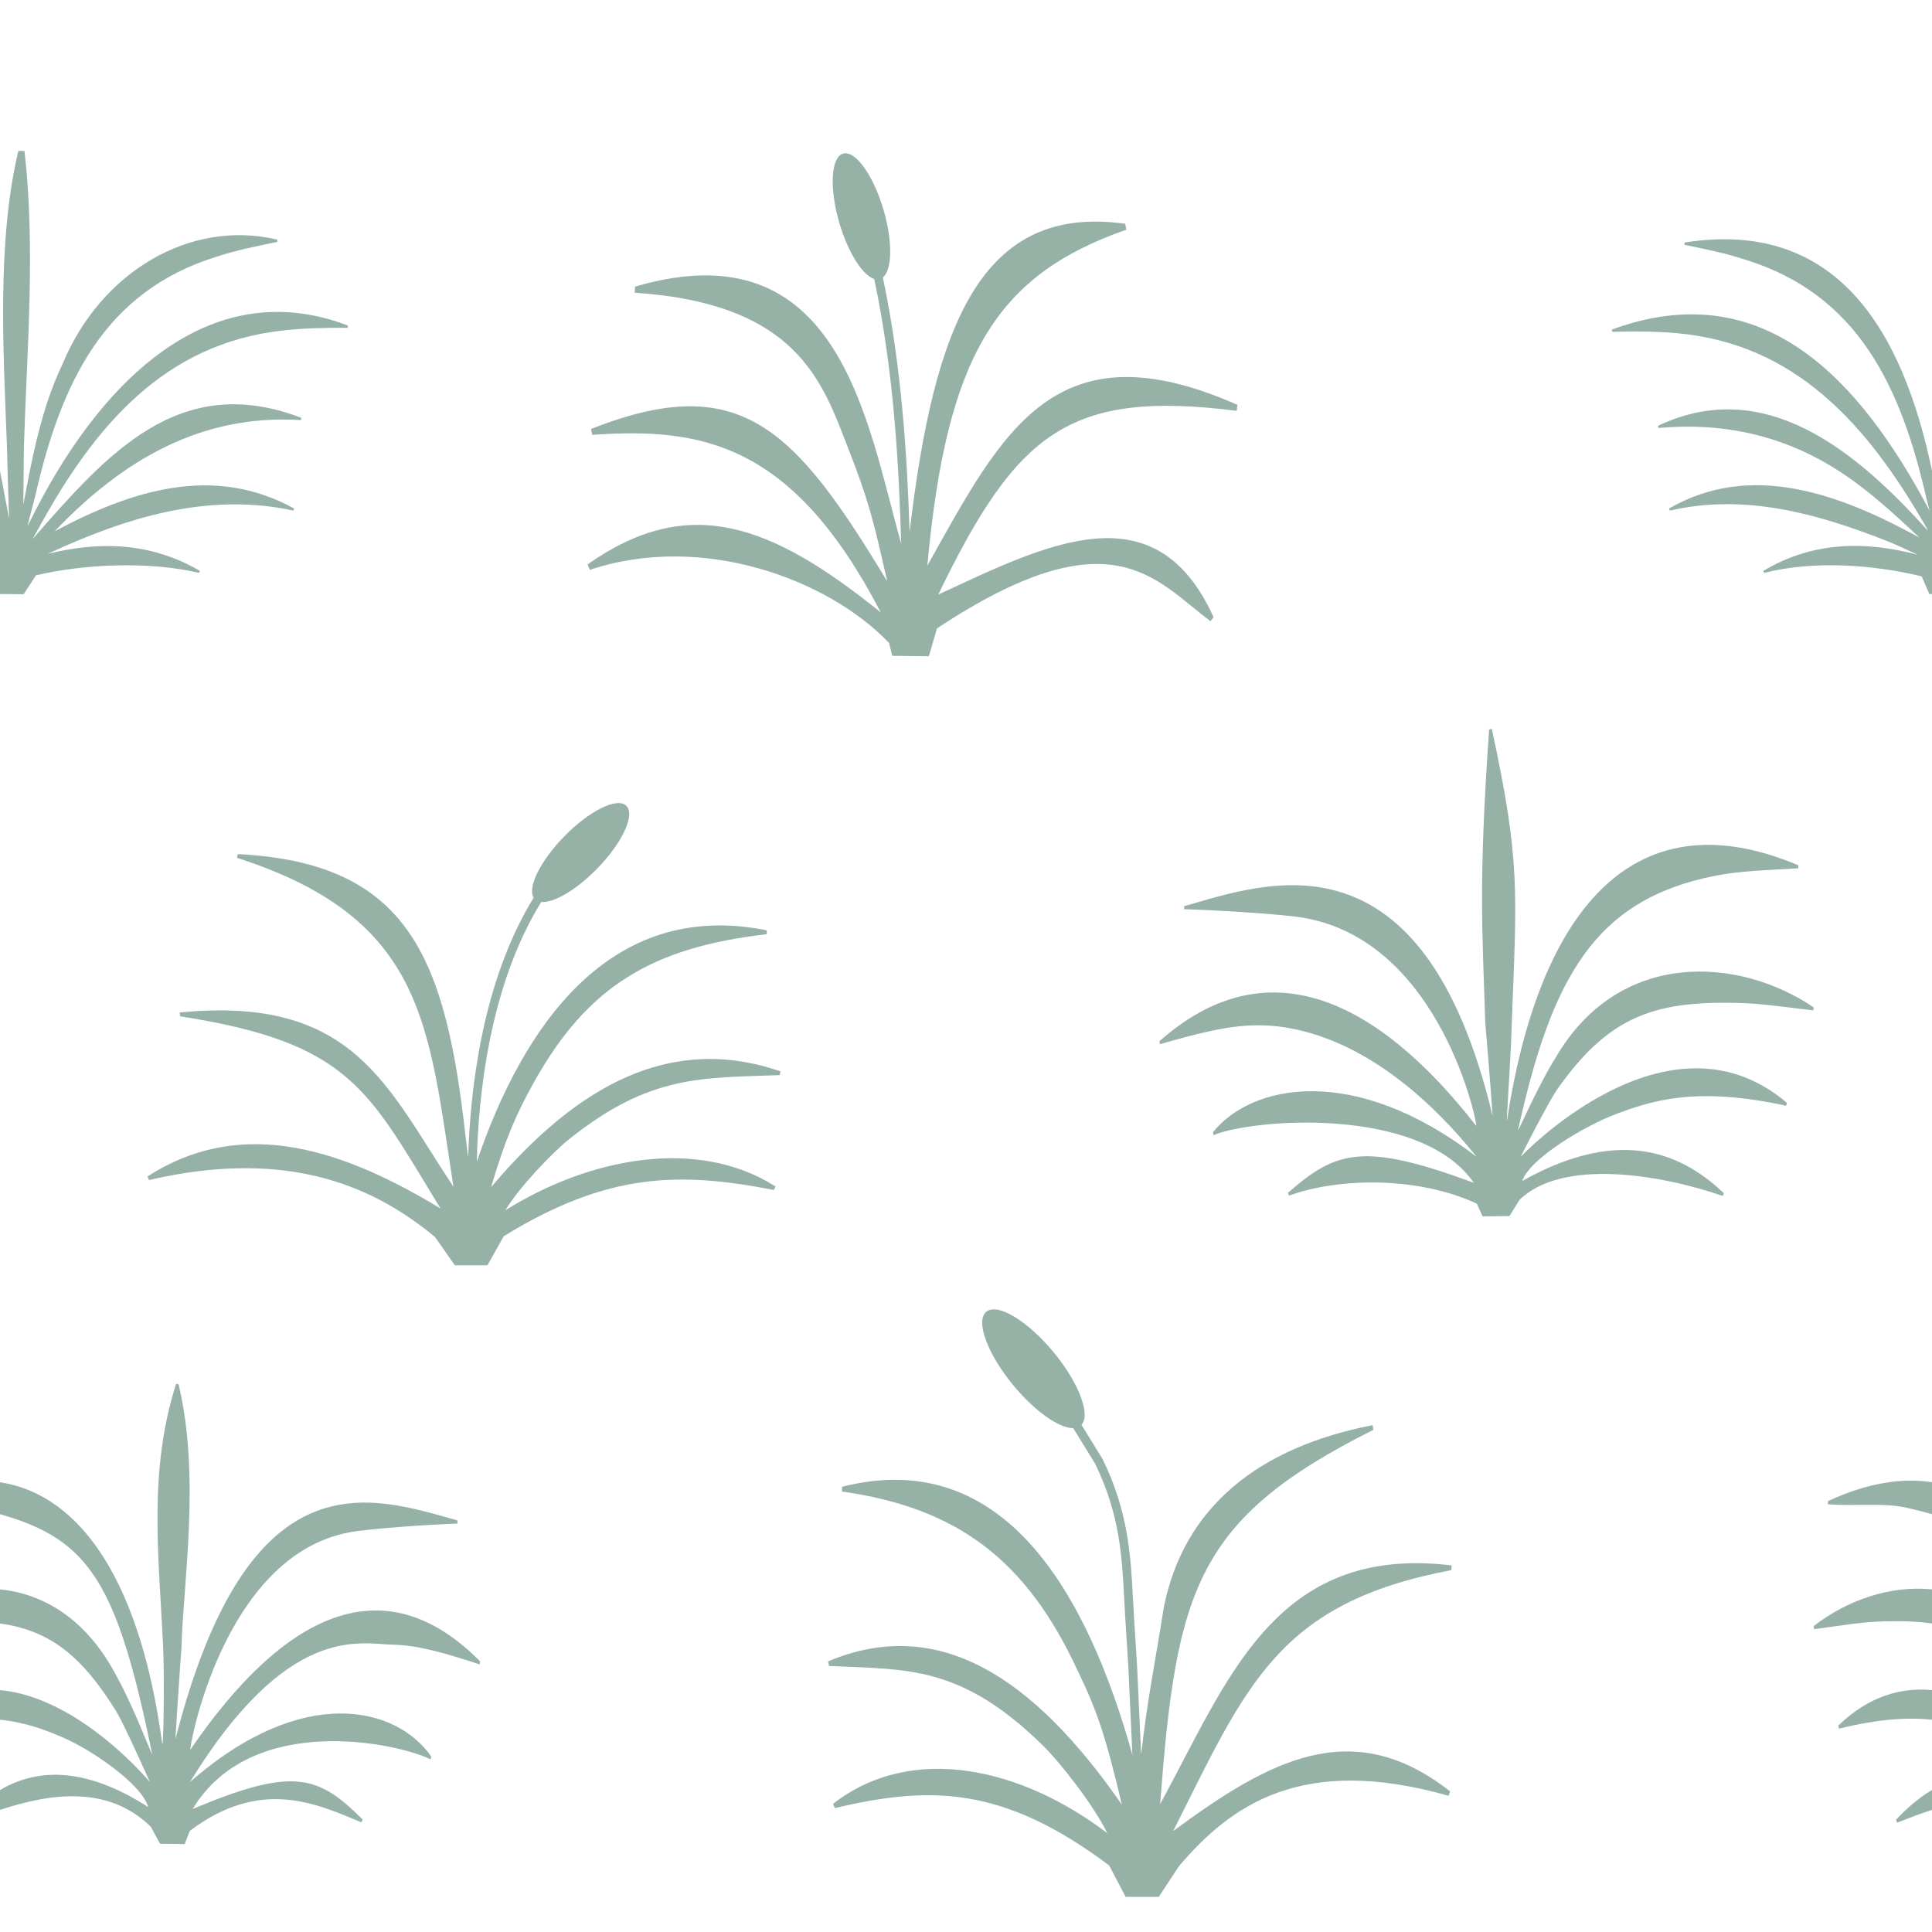
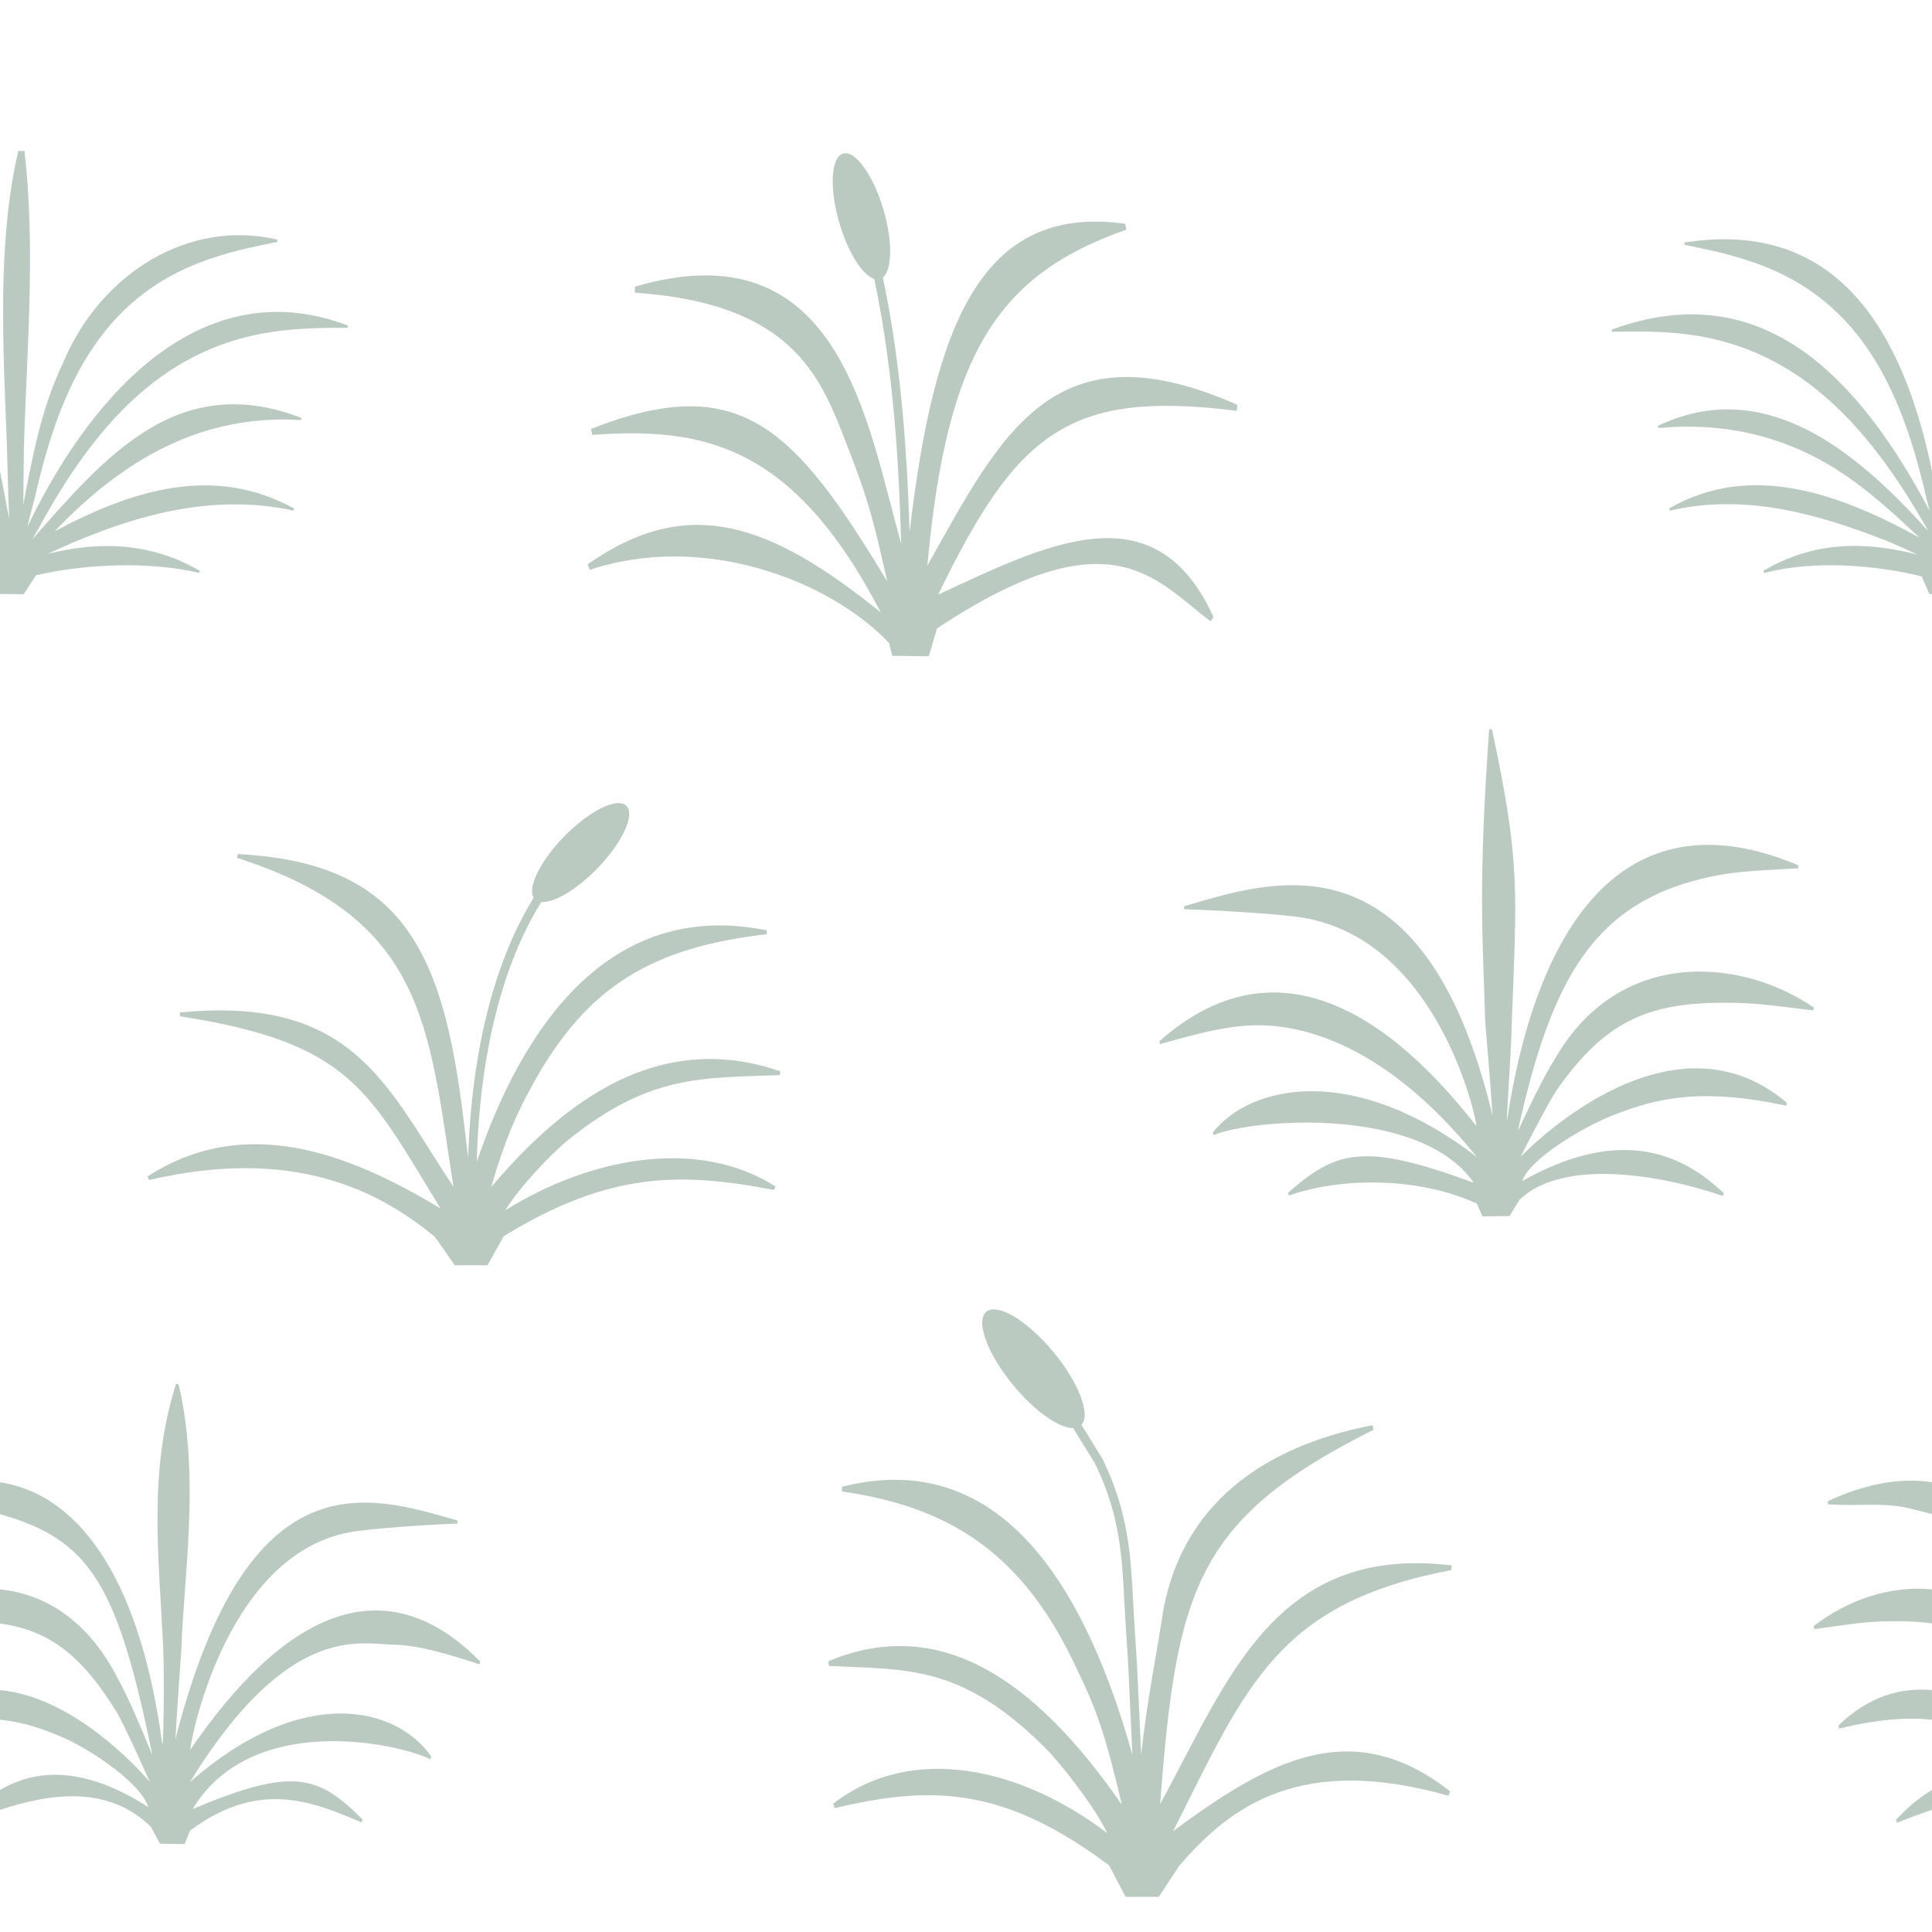
<svg xmlns="http://www.w3.org/2000/svg" id="Layer_1" width="70" height="70" viewBox="0 0 70 70">
  <rect width="70" height="70" fill="none" />
-   <path d="M14.245,59.589c.935,.023,1.929,.322,3.134,.715,0,0,.014-.113,.014-.112-3.519-3.558-7.157-1.674-10.494,3.199-.077,.112,1.135-7.019,5.775-7.875,.689-.127,2.747-.274,3.901-.314,0,0-.003-.114-.003-.114-3.159-.891-7.56-2.442-10.216,7.926,.06-1.102,.218-3.308,.218-3.308,.063-2.374,.697-6.202-.104-9.549,0,0-.091-.016-.091-.016-1.008,3.172-.628,6.209-.47,9.47,.054,1.11,.015,3.922-.035,3.545-.751-5.577-2.797-8.976-5.875-9.451v1.156c3.248,.919,4.247,2.504,5.513,8.687,.045,.198-.643-1.647-1.246-2.738-1.083-2.119-2.657-3.063-4.267-3.224v1.235c1.76,.249,2.945,1.114,4.247,3.242,.281,.51,.643,1.299,1.186,2.506-.009-.008-2.537-3.071-5.432-3.333v1.073c.941,.097,1.635,.369,2.264,.636,1.024,.436,2.862,1.681,3.108,2.529-2.426-1.556-4.141-1.342-5.372-.618v.719c1.823-.599,3.912-.909,5.466,.614l.331,.612,.893,.013,.19-.481c2.576-1.941,4.603-.975,6.219-.305,.021-.061,.015-.044,.037-.105-1.61-1.612-2.517-1.911-6.155-.379,2.127-3.526,7.41-2.401,8.62-1.798,0,0,.019-.111,.019-.111-1.245-1.789-4.639-2.661-8.74,.935,3.558-5.781,6.162-5.009,7.366-4.979Z" fill="#96b1a5" />
-   <path d="M18.25,44.793l-.588,1.05h-1.184l-.717-1.025c-2.043-1.688-5.132-3.281-10.361-2.063,0,0-.055-.128-.055-.129,3.5-2.259,7.21-.901,10.617,1.16-2.621-4.272-3.238-5.999-9.434-6.963,0,0-.018-.138-.018-.138,6.322-.626,7.507,2.7,9.92,6.314-.912-5.832-1.003-9.717-7.843-11.918,0,0,.031-.136,.031-.136,6.207,.314,7.531,3.781,8.253,10.258l.092,.739c.071-2.447,.507-6.389,2.372-9.415-.229-.375,.241-1.334,1.105-2.219,.915-.937,1.924-1.435,2.253-1.113s-.144,1.343-1.059,2.279c-.756,.774-1.575,1.247-2.023,1.207-1.874,3.021-2.281,7.012-2.336,9.414,1.62-4.772,4.744-9.555,10.504-8.387,0,0,.004,.139,.004,.14-4.135,.477-6.483,1.865-8.433,5.356-.668,1.196-1.059,2.119-1.556,3.809,3.15-3.728,6.535-5.554,10.485-4.196l-.033,.136c-2.789,.109-4.688-.034-7.625,2.322-.644,.516-1.83,1.77-2.311,2.576,3.054-1.911,6.971-2.66,9.789-.862,0,0-.06,.126-.06,.126-3.392-.658-5.992-.658-9.792,1.678Z" fill="#96b1a5" />
-   <path d="M31.912,22.188c-3.205-6.172-6.524-6.704-10.454-6.433l-.045-.213c5.416-2.136,7.371-.036,10.732,5.519-.486-2.15-.66-2.894-1.418-4.831-.928-2.373-1.807-5.226-7.727-5.625,0-0,.006-.22,.006-.22,7.43-2.177,8.396,4.883,9.645,9.311-.075-2.593-.24-6.102-.97-9.56l-.02-.034c-.42-.147-.939-.962-1.25-2.026-.368-1.256-.307-2.38,.135-2.51,.443-.13,1.099,.784,1.467,2.04,.334,1.142,.314,2.171-.025,2.447,.701,3.314,.886,6.666,.968,9.23,.88-7.503,2.587-11.907,7.811-11.175-0-0,.042,.214,.042,.214-4.721,1.65-6.511,4.57-7.21,12.174,2.737-4.896,4.632-8.74,11.235-5.828-0-0-.025,.217-.025,.217-6.097-.769-7.976,.804-10.816,6.659,3.943-1.83,7.866-3.845,9.976,.817,0,0-.11,.146-.11,.146-2.001-1.487-3.576-3.932-9.91,.261l-.295,1.01-1.328-.016-.111-.464c-2.22-2.331-6.801-4.006-10.843-2.651,0-0-.082-.198-.082-.198,3.657-2.575,6.628-1.482,10.622,1.74Z" fill="#96b1a5" />
-   <path d="M.176,17.984c.054,.268,.105,.537,.155,.807-.032-.924-.062-1.806-.079-2.602C.117,12.647-.113,8.759,.664,5.47h.223c.404,3.52,.09,7.149-.021,10.712,0,0-.01,.973-.022,2.103,.331-1.738,.651-3.482,1.425-5.101,1.379-3.328,4.618-5.253,7.777-4.502,0,0,.003,.081,.003,.081-.755,.156-1.497,.305-2.208,.54-4.06,1.26-5.628,4.551-6.565,8.67-.099,.367-.191,.738-.285,1.109,.025-.048,.048-.096,.073-.144,2.433-4.976,6.427-9.093,11.544-7.142,0,0-.012,.081-.012,.081-.802-.004-1.589,.011-2.361,.099-4.255,.474-6.788,3.415-8.838,7.167-.074,.132-.079,.143-.22,.392,2.678-3.054,5.299-6.103,9.742-4.395,0,0-.016,.08-.016,.08-3.601-.224-6.454,1.437-8.92,4.028,2.829-1.508,5.769-2.419,8.674-.824,0,0-.028,.076-.028,.076-3.084-.675-6.078,.252-8.9,1.568,1.864-.467,3.724-.422,5.509,.613,0,0-.029,.075-.029,.075-1.789-.427-4.172-.324-5.905,.089l-.447,.685-.858-.008v-4.457c.063,.303,.122,.609,.176,.917Z" fill="#96b1a5" />
-   <path d="M42.508,66.342c3.458-2.551,6.48-4.231,10.033-1.436,0,0-.055,.159-.055,.159-5.308-1.508-7.876,.325-9.773,2.554l-.728,1.107h-1.202l-.596-1.138c-3.857-2.891-6.497-2.892-9.941-2.077,0-0-.061-.156-.061-.156,2.861-2.225,6.837-1.298,9.937,1.067-.487-.998-1.692-2.549-2.345-3.188-2.982-2.915-4.909-2.738-7.74-2.873l-.033-.168c4.01-1.681,7.446,.58,10.643,5.194-.58-2.461-.895-3.401-1.604-4.86-1.843-3.988-4.338-5.895-8.536-6.486,0-0,.004-.173,.004-.173,5.877-1.49,8.884,3.876,10.518,9.715l-.149-3.229c-.002-.031-.057-.901-.089-1.406l-.022-.355c-.014-.218-.025-.436-.036-.653-.083-1.58-.161-3.073-1.06-4.918l-.789-1.278c-.509,.004-1.388-.606-2.167-1.549-.943-1.141-1.383-2.335-.981-2.668,.402-.332,1.492,.323,2.436,1.464,.915,1.107,1.353,2.261,1.012,2.633l.767,1.244c.934,1.917,1.018,3.512,1.099,5.054,.011,.216,.023,.432,.036,.65l.022,.355c.032,.51,.088,1.39,.089,1.411l.15,3.233c.22-2.013,.58-3.749,.808-5.27,.709-3.713,3.478-5.869,7.576-6.664-0-0,.031,.168,.031,.168-6.472,3.239-7.136,5.841-7.729,13.561,2.45-4.473,4.149-9.424,10.567-8.648,0-0-.019,.171-.019,.171-6.29,1.193-7.413,4.163-10.073,9.451Z" fill="#96b1a5" />
-   <path d="M55.156,42.788c3.759-2.112,5.957-.823,7.301,.442,0,0-.015,.045-.038,.101-2.237-.772-5.803-1.378-7.366,.143l-.361,.586-.976,.012-.208-.462c-2.177-1.006-5.034-.934-6.802-.292-.023-.058-.017-.042-.04-.1,1.761-1.545,2.753-1.831,6.732-.364-1.956-2.824-8.104-2.302-9.428-1.724,0,0-.021-.107-.021-.106,1.362-1.715,5.074-2.551,9.559,.896-3.568-4.423-6.74-4.801-8.056-4.772-1.022,.022-2.11,.308-3.428,.685,0,0-.015-.108-.015-.108,3.849-3.411,7.828-1.604,11.477,3.066,.084,.108-1.241-6.728-6.317-7.548-.754-.122-3.004-.263-4.266-.301,0,0,.003-.109,.003-.109,2.976-.851,8.645-2.966,11.173,7.597-.065-1.056-.264-3.358-.264-3.358-.109-3.455-.252-5.031,.139-10.644,0,0,.099-.015,.099-.015,1.045,4.855,.901,5.841,.717,10.779-.022,1.065-.219,3.735-.164,3.374,1.121-7.297,4.397-11.811,10.547-9.216l.003,.109c-1.186,.076-2.075,.085-3.034,.276-4.353,.867-5.9,3.694-7.12,9.207-.05,.19,.704-1.579,1.363-2.624,2.308-3.958,6.661-3.647,9.352-1.816l-.017,.107c-1.355-.16-1.861-.248-2.762-.271-3.072-.076-4.704,.534-6.551,3.18-.308,.489-.704,1.245-1.297,2.402,.013-.011,5.32-5.649,9.653-1.962,0,0-.026,.105-.026,.105-3.268-.708-4.842-.192-6.162,.3-1.121,.418-3.131,1.611-3.4,2.424Z" fill="#96b1a5" />
-   <path d="M66.629,62.631s-.023-.11-.023-.11c1.103-1.071,2.276-1.387,3.394-1.286v1.073c-.865-.089-1.939-.03-3.37,.324Z" fill="#96b1a5" />
-   <path d="M70,17.067v4.457l-.096-.001-.277-.639c-1.734-.424-3.918-.588-5.707-.126,0,0-.029-.075-.029-.075,1.806-1.079,3.713-1.082,5.594-.583-.366-.173-.733-.341-1.106-.495-2.542-1-5.166-1.734-7.879-1.104,0,0-.028-.076-.028-.076,2.981-1.724,6.193-.524,9.076,1.054-.906-.843-1.81-1.685-2.827-2.352-2.026-1.339-4.244-1.835-6.633-1.619,0,0-.02-.079-.02-.079,3.86-1.831,7.14,.883,9.708,3.718,.044,.048,.065,.066,.075,.074-.035-.076-.062-.126-.083-.156-2.129-3.707-4.727-6.6-8.989-6.991-.775-.072-1.563-.072-2.366-.052l-.013-.08c5.504-2.025,8.995,1.818,11.514,6.564-.037-.143-.073-.286-.111-.427-.937-4.12-2.508-7.413-6.565-8.67-.712-.235-1.454-.384-2.208-.54l.003-.082c5.539-.875,7.915,3.223,8.969,8.28Z" fill="#96b1a5" />
-   <path d="M68.732,66.039c-.021-.058-.035-.105-.035-.105,.361-.388,.791-.777,1.303-1.079v.719c-.442,.145-.869,.307-1.268,.465Z" fill="#96b1a5" />
-   <path d="M65.731,59.027l-.015-.112c1.198-.93,2.756-1.483,4.284-1.329v1.235c-.524-.074-1.099-.094-1.743-.076-.824,.023-1.286,.116-2.525,.282Z" fill="#96b1a5" />
-   <path d="M70,53.705v1.156c-.284-.08-.583-.156-.903-.229-.877-.199-1.785-.05-2.869-.13l.003-.114c1.386-.644,2.645-.857,3.769-.684Z" fill="#96b1a5" />
+   <path d="M14.245,59.589c.935,.023,1.929,.322,3.134,.715,0,0,.014-.113,.014-.112-3.519-3.558-7.157-1.674-10.494,3.199-.077,.112,1.135-7.019,5.775-7.875,.689-.127,2.747-.274,3.901-.314,0,0-.003-.114-.003-.114-3.159-.891-7.56-2.442-10.216,7.926,.06-1.102,.218-3.308,.218-3.308,.063-2.374,.697-6.202-.104-9.549,0,0-.091-.016-.091-.016-1.008,3.172-.628,6.209-.47,9.47,.054,1.11,.015,3.922-.035,3.545-.751-5.577-2.797-8.976-5.875-9.451v1.156c3.248,.919,4.247,2.504,5.513,8.687,.045,.198-.643-1.647-1.246-2.738-1.083-2.119-2.657-3.063-4.267-3.224v1.235c1.76,.249,2.945,1.114,4.247,3.242,.281,.51,.643,1.299,1.186,2.506-.009-.008-2.537-3.071-5.432-3.333v1.073c.941,.097,1.635,.369,2.264,.636,1.024,.436,2.862,1.681,3.108,2.529-2.426-1.556-4.141-1.342-5.372-.618v.719c1.823-.599,3.912-.909,5.466,.614l.331,.612,.893,.013,.19-.481c2.576-1.941,4.603-.975,6.219-.305,.021-.061,.015-.044,.037-.105-1.61-1.612-2.517-1.911-6.155-.379,2.127-3.526,7.41-2.401,8.62-1.798,0,0,.019-.111,.019-.111-1.245-1.789-4.639-2.661-8.74,.935,3.558-5.781,6.162-5.009,7.366-4.979Z" fill="#bbcac1" />
+   <path d="M18.25,44.793l-.588,1.05h-1.184l-.717-1.025c-2.043-1.688-5.132-3.281-10.361-2.063,0,0-.055-.128-.055-.129,3.5-2.259,7.21-.901,10.617,1.16-2.621-4.272-3.238-5.999-9.434-6.963,0,0-.018-.138-.018-.138,6.322-.626,7.507,2.7,9.92,6.314-.912-5.832-1.003-9.717-7.843-11.918,0,0,.031-.136,.031-.136,6.207,.314,7.531,3.781,8.253,10.258l.092,.739c.071-2.447,.507-6.389,2.372-9.415-.229-.375,.241-1.334,1.105-2.219,.915-.937,1.924-1.435,2.253-1.113s-.144,1.343-1.059,2.279c-.756,.774-1.575,1.247-2.023,1.207-1.874,3.021-2.281,7.012-2.336,9.414,1.62-4.772,4.744-9.555,10.504-8.387,0,0,.004,.139,.004,.14-4.135,.477-6.483,1.865-8.433,5.356-.668,1.196-1.059,2.119-1.556,3.809,3.15-3.728,6.535-5.554,10.485-4.196l-.033,.136c-2.789,.109-4.688-.034-7.625,2.322-.644,.516-1.83,1.77-2.311,2.576,3.054-1.911,6.971-2.66,9.789-.862,0,0-.06,.126-.06,.126-3.392-.658-5.992-.658-9.792,1.678Z" fill="#bbcac1" />
+   <path d="M31.912,22.188c-3.205-6.172-6.524-6.704-10.454-6.433l-.045-.213c5.416-2.136,7.371-.036,10.732,5.519-.486-2.15-.66-2.894-1.418-4.831-.928-2.373-1.807-5.226-7.727-5.625,0-0,.006-.22,.006-.22,7.43-2.177,8.396,4.883,9.645,9.311-.075-2.593-.24-6.102-.97-9.56l-.02-.034c-.42-.147-.939-.962-1.25-2.026-.368-1.256-.307-2.38,.135-2.51,.443-.13,1.099,.784,1.467,2.04,.334,1.142,.314,2.171-.025,2.447,.701,3.314,.886,6.666,.968,9.23,.88-7.503,2.587-11.907,7.811-11.175-0-0,.042,.214,.042,.214-4.721,1.65-6.511,4.57-7.21,12.174,2.737-4.896,4.632-8.74,11.235-5.828-0-0-.025,.217-.025,.217-6.097-.769-7.976,.804-10.816,6.659,3.943-1.83,7.866-3.845,9.976,.817,0,0-.11,.146-.11,.146-2.001-1.487-3.576-3.932-9.91,.261l-.295,1.01-1.328-.016-.111-.464c-2.22-2.331-6.801-4.006-10.843-2.651,0-0-.082-.198-.082-.198,3.657-2.575,6.628-1.482,10.622,1.74Z" fill="#bbcac1" />
+   <path d="M.176,17.984c.054,.268,.105,.537,.155,.807-.032-.924-.062-1.806-.079-2.602C.117,12.647-.113,8.759,.664,5.47h.223c.404,3.52,.09,7.149-.021,10.712,0,0-.01,.973-.022,2.103,.331-1.738,.651-3.482,1.425-5.101,1.379-3.328,4.618-5.253,7.777-4.502,0,0,.003,.081,.003,.081-.755,.156-1.497,.305-2.208,.54-4.06,1.26-5.628,4.551-6.565,8.67-.099,.367-.191,.738-.285,1.109,.025-.048,.048-.096,.073-.144,2.433-4.976,6.427-9.093,11.544-7.142,0,0-.012,.081-.012,.081-.802-.004-1.589,.011-2.361,.099-4.255,.474-6.788,3.415-8.838,7.167-.074,.132-.079,.143-.22,.392,2.678-3.054,5.299-6.103,9.742-4.395,0,0-.016,.08-.016,.08-3.601-.224-6.454,1.437-8.92,4.028,2.829-1.508,5.769-2.419,8.674-.824,0,0-.028,.076-.028,.076-3.084-.675-6.078,.252-8.9,1.568,1.864-.467,3.724-.422,5.509,.613,0,0-.029,.075-.029,.075-1.789-.427-4.172-.324-5.905,.089l-.447,.685-.858-.008v-4.457c.063,.303,.122,.609,.176,.917Z" fill="#bbcac1" />
+   <path d="M42.508,66.342c3.458-2.551,6.48-4.231,10.033-1.436,0,0-.055,.159-.055,.159-5.308-1.508-7.876,.325-9.773,2.554l-.728,1.107h-1.202l-.596-1.138c-3.857-2.891-6.497-2.892-9.941-2.077,0-0-.061-.156-.061-.156,2.861-2.225,6.837-1.298,9.937,1.067-.487-.998-1.692-2.549-2.345-3.188-2.982-2.915-4.909-2.738-7.74-2.873l-.033-.168c4.01-1.681,7.446,.58,10.643,5.194-.58-2.461-.895-3.401-1.604-4.86-1.843-3.988-4.338-5.895-8.536-6.486,0-0,.004-.173,.004-.173,5.877-1.49,8.884,3.876,10.518,9.715l-.149-3.229c-.002-.031-.057-.901-.089-1.406l-.022-.355c-.014-.218-.025-.436-.036-.653-.083-1.58-.161-3.073-1.06-4.918l-.789-1.278c-.509,.004-1.388-.606-2.167-1.549-.943-1.141-1.383-2.335-.981-2.668,.402-.332,1.492,.323,2.436,1.464,.915,1.107,1.353,2.261,1.012,2.633l.767,1.244c.934,1.917,1.018,3.512,1.099,5.054,.011,.216,.023,.432,.036,.65l.022,.355c.032,.51,.088,1.39,.089,1.411l.15,3.233c.22-2.013,.58-3.749,.808-5.27,.709-3.713,3.478-5.869,7.576-6.664-0-0,.031,.168,.031,.168-6.472,3.239-7.136,5.841-7.729,13.561,2.45-4.473,4.149-9.424,10.567-8.648,0-0-.019,.171-.019,.171-6.29,1.193-7.413,4.163-10.073,9.451Z" fill="#bbcac1" />
+   <path d="M55.156,42.788c3.759-2.112,5.957-.823,7.301,.442,0,0-.015,.045-.038,.101-2.237-.772-5.803-1.378-7.366,.143l-.361,.586-.976,.012-.208-.462c-2.177-1.006-5.034-.934-6.802-.292-.023-.058-.017-.042-.04-.1,1.761-1.545,2.753-1.831,6.732-.364-1.956-2.824-8.104-2.302-9.428-1.724,0,0-.021-.107-.021-.106,1.362-1.715,5.074-2.551,9.559,.896-3.568-4.423-6.74-4.801-8.056-4.772-1.022,.022-2.11,.308-3.428,.685,0,0-.015-.108-.015-.108,3.849-3.411,7.828-1.604,11.477,3.066,.084,.108-1.241-6.728-6.317-7.548-.754-.122-3.004-.263-4.266-.301,0,0,.003-.109,.003-.109,2.976-.851,8.645-2.966,11.173,7.597-.065-1.056-.264-3.358-.264-3.358-.109-3.455-.252-5.031,.139-10.644,0,0,.099-.015,.099-.015,1.045,4.855,.901,5.841,.717,10.779-.022,1.065-.219,3.735-.164,3.374,1.121-7.297,4.397-11.811,10.547-9.216l.003,.109c-1.186,.076-2.075,.085-3.034,.276-4.353,.867-5.9,3.694-7.12,9.207-.05,.19,.704-1.579,1.363-2.624,2.308-3.958,6.661-3.647,9.352-1.816l-.017,.107c-1.355-.16-1.861-.248-2.762-.271-3.072-.076-4.704,.534-6.551,3.18-.308,.489-.704,1.245-1.297,2.402,.013-.011,5.32-5.649,9.653-1.962,0,0-.026,.105-.026,.105-3.268-.708-4.842-.192-6.162,.3-1.121,.418-3.131,1.611-3.4,2.424Z" fill="#bbcac1" />
+   <path d="M66.629,62.631s-.023-.11-.023-.11c1.103-1.071,2.276-1.387,3.394-1.286v1.073c-.865-.089-1.939-.03-3.37,.324Z" fill="#bbcac1" />
+   <path d="M70,17.067v4.457l-.096-.001-.277-.639c-1.734-.424-3.918-.588-5.707-.126,0,0-.029-.075-.029-.075,1.806-1.079,3.713-1.082,5.594-.583-.366-.173-.733-.341-1.106-.495-2.542-1-5.166-1.734-7.879-1.104,0,0-.028-.076-.028-.076,2.981-1.724,6.193-.524,9.076,1.054-.906-.843-1.81-1.685-2.827-2.352-2.026-1.339-4.244-1.835-6.633-1.619,0,0-.02-.079-.02-.079,3.86-1.831,7.14,.883,9.708,3.718,.044,.048,.065,.066,.075,.074-.035-.076-.062-.126-.083-.156-2.129-3.707-4.727-6.6-8.989-6.991-.775-.072-1.563-.072-2.366-.052l-.013-.08c5.504-2.025,8.995,1.818,11.514,6.564-.037-.143-.073-.286-.111-.427-.937-4.12-2.508-7.413-6.565-8.67-.712-.235-1.454-.384-2.208-.54l.003-.082c5.539-.875,7.915,3.223,8.969,8.28Z" fill="#bbcac1" />
+   <path d="M68.732,66.039c-.021-.058-.035-.105-.035-.105,.361-.388,.791-.777,1.303-1.079v.719c-.442,.145-.869,.307-1.268,.465Z" fill="#bbcac1" />
+   <path d="M65.731,59.027l-.015-.112c1.198-.93,2.756-1.483,4.284-1.329v1.235c-.524-.074-1.099-.094-1.743-.076-.824,.023-1.286,.116-2.525,.282Z" fill="#bbcac1" />
+   <path d="M70,53.705v1.156c-.284-.08-.583-.156-.903-.229-.877-.199-1.785-.05-2.869-.13l.003-.114c1.386-.644,2.645-.857,3.769-.684Z" fill="#bbcac1" />
</svg>
